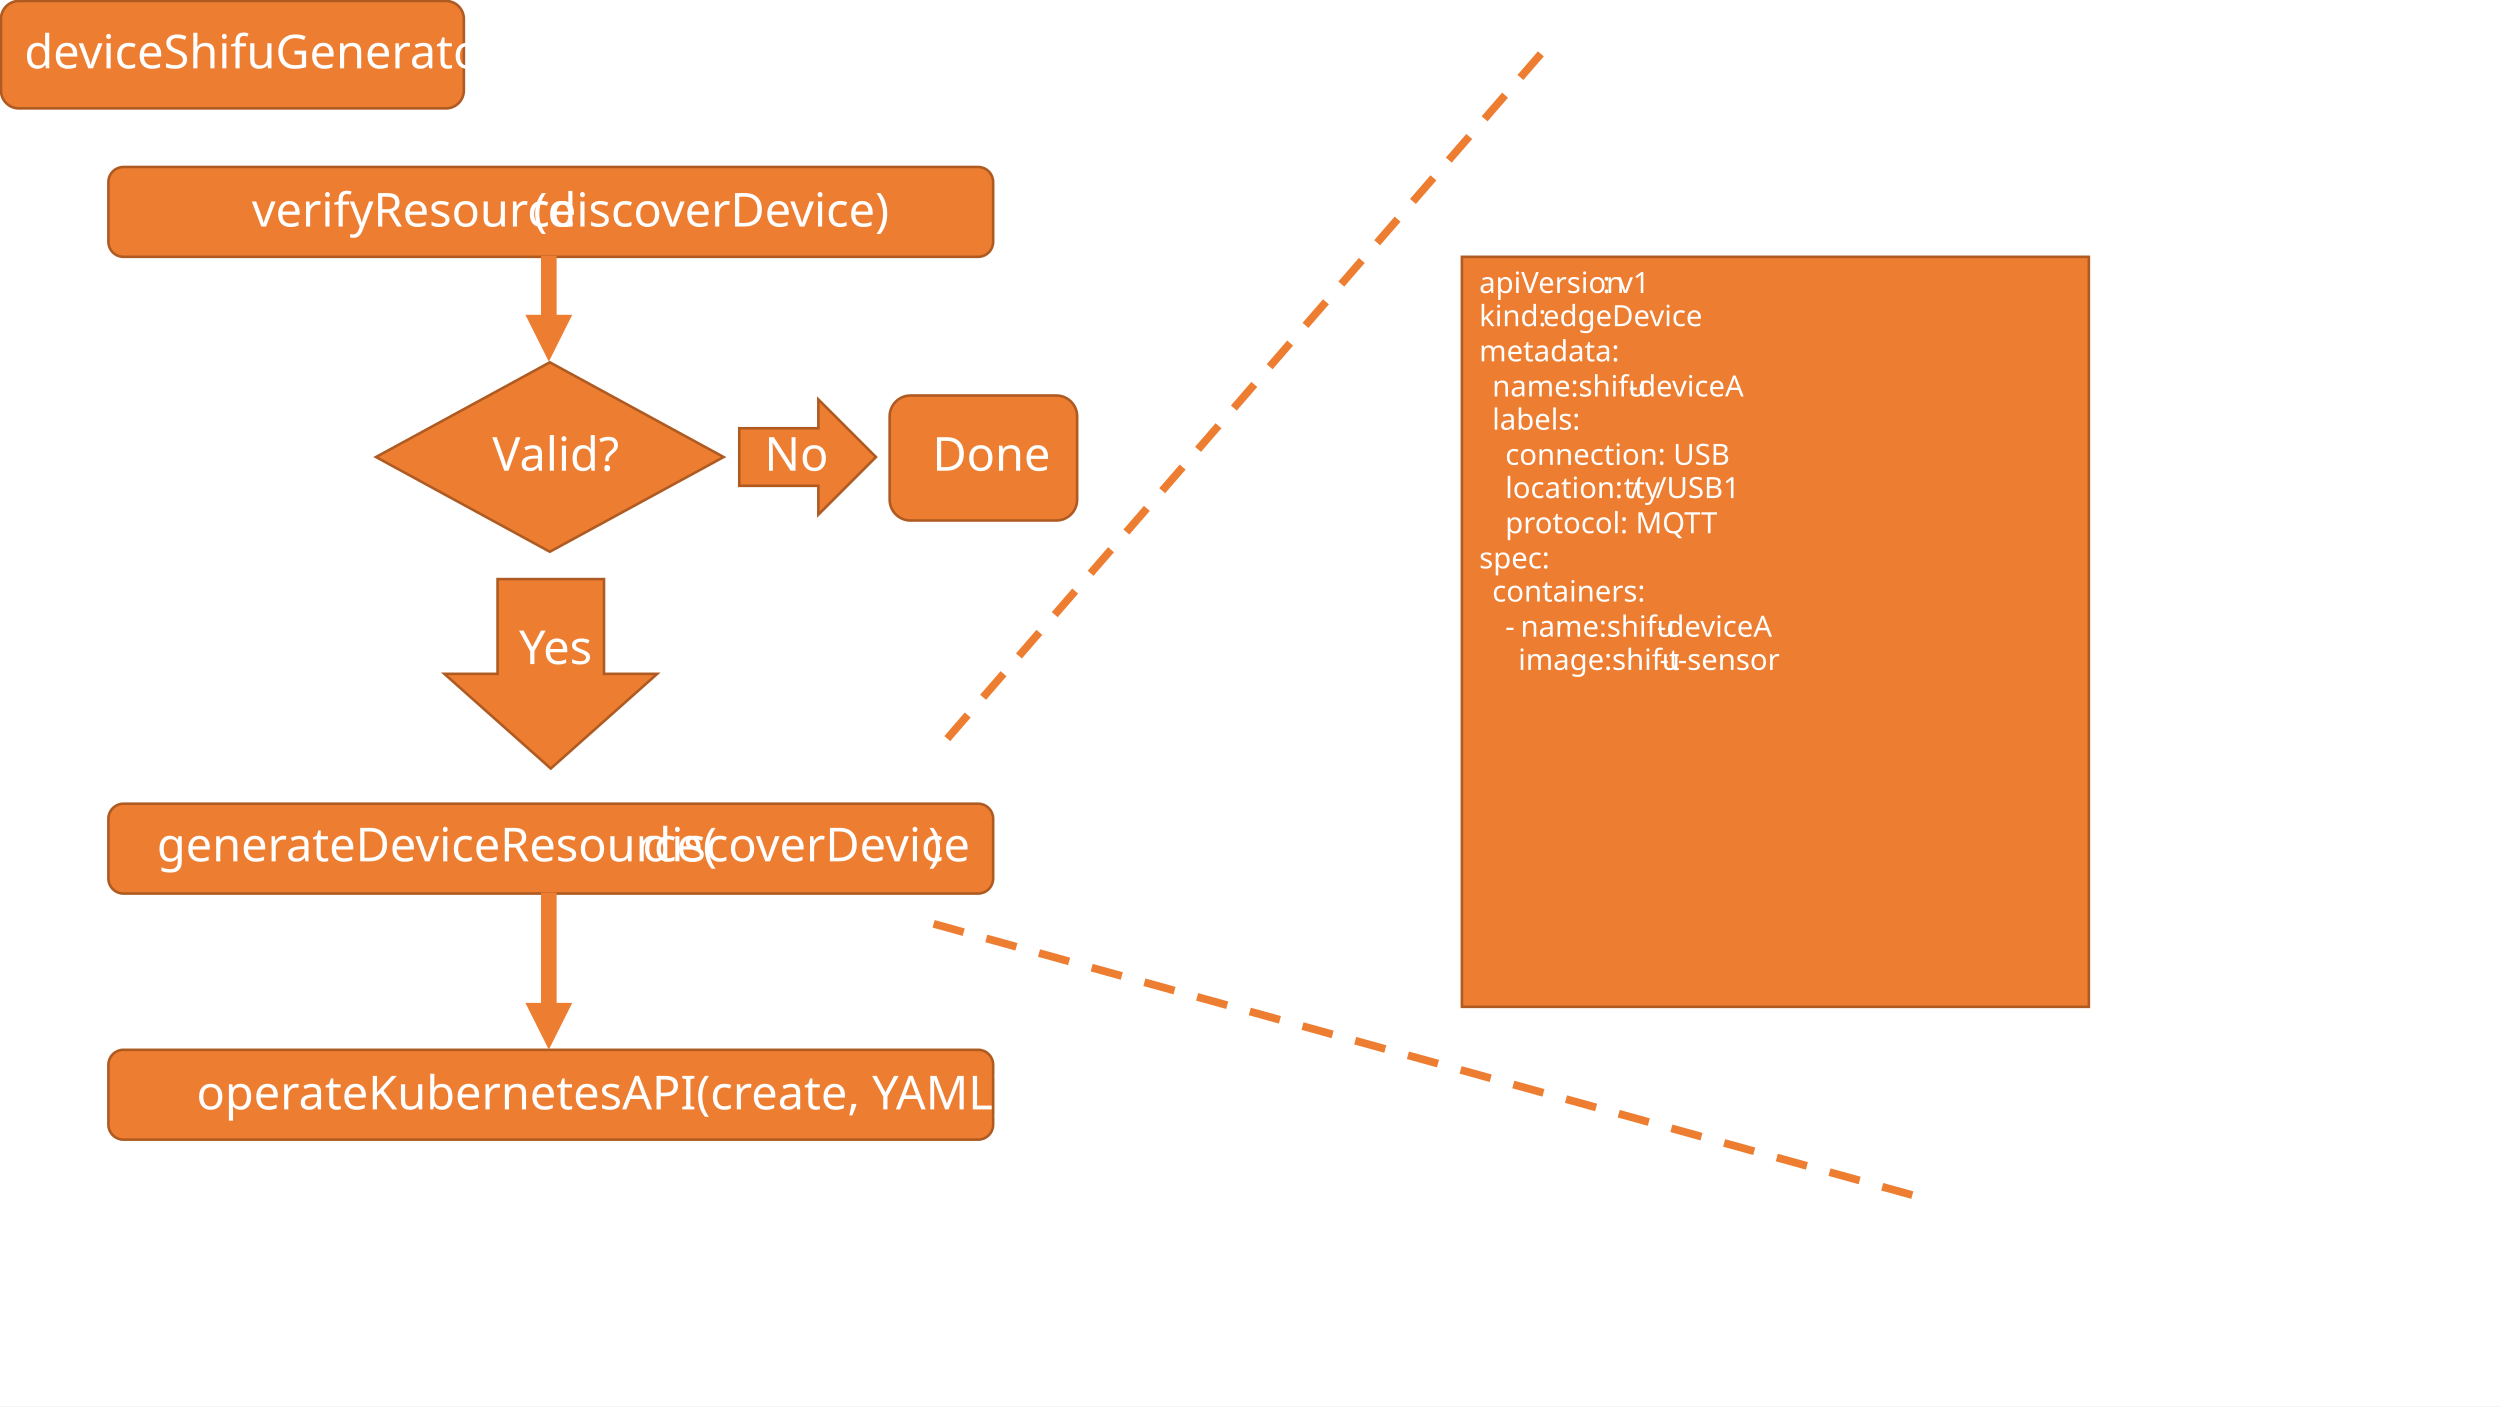
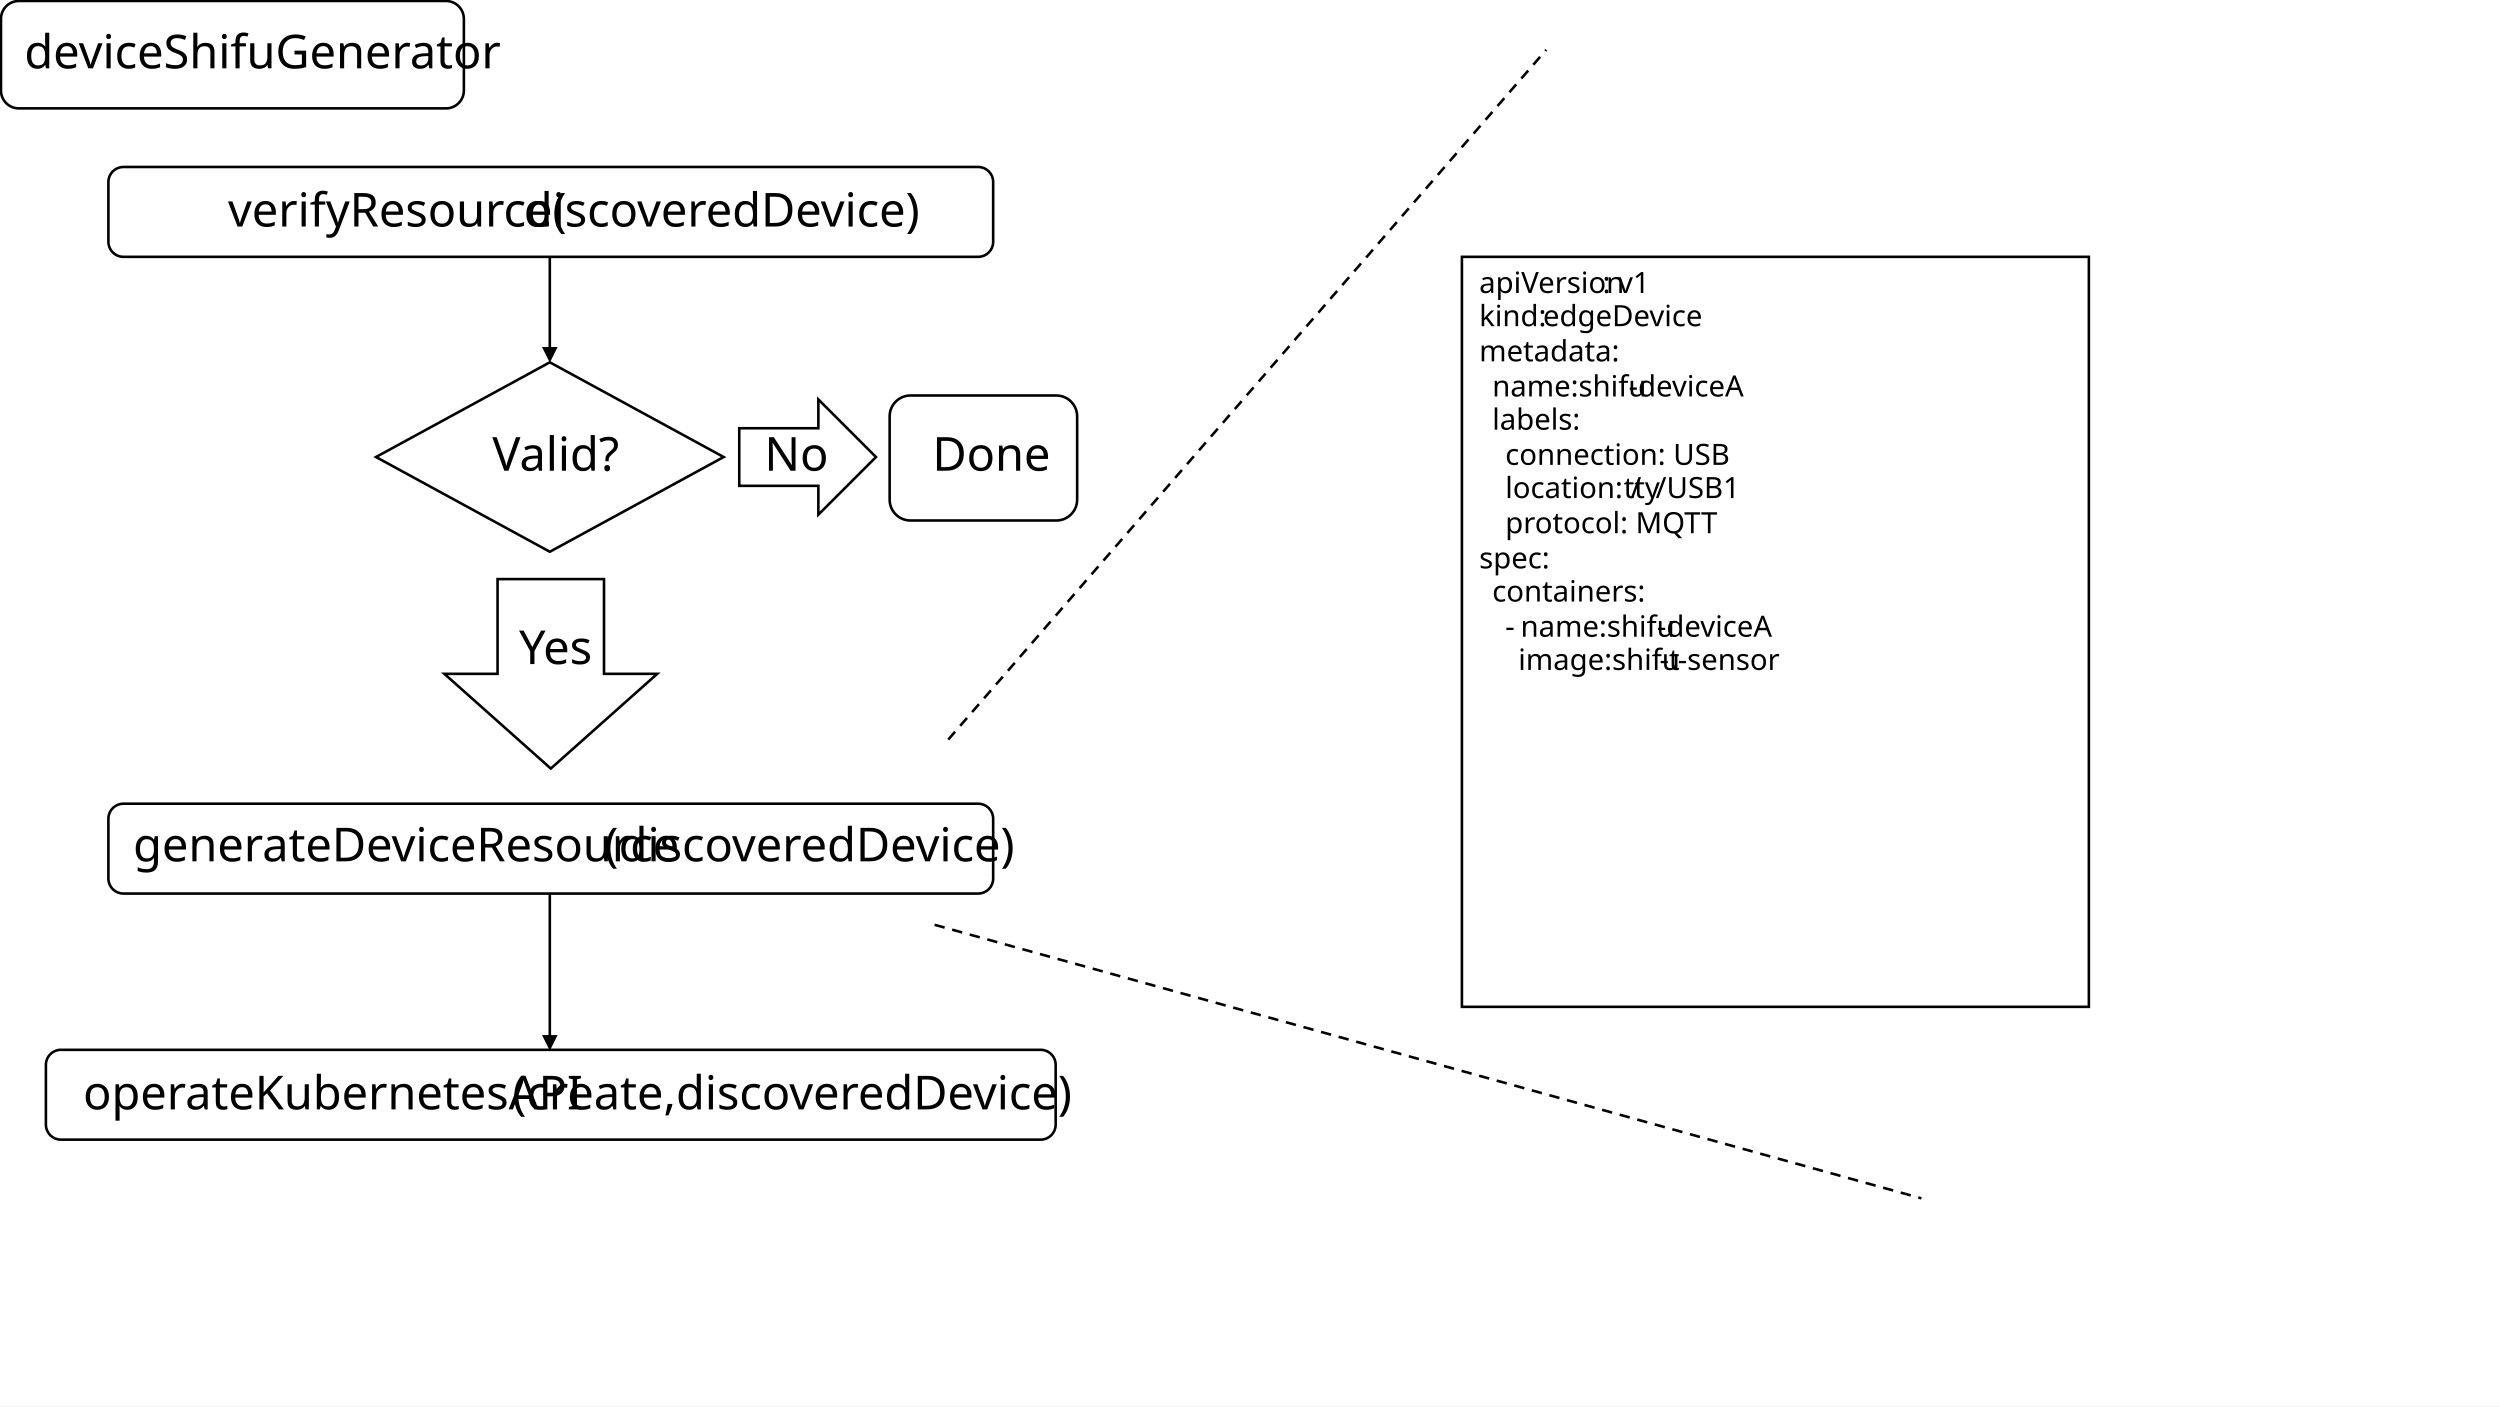
<svg xmlns="http://www.w3.org/2000/svg" width="1280" height="720" overflow="hidden">
  <defs>
    <clipPath id="clip0">
      <rect x="0" y="0" width="1280" height="720" />
    </clipPath>
  </defs>
  <g clip-path="url(#clip0)">
    <rect x="0" y="0" width="1280" height="720" fill="#FFFFFF" />
-     <path d="M0.5 9.667C0.5 4.604 4.604 0.5 9.667 0.5L228.333 0.5C233.396 0.5 237.5 4.604 237.5 9.667L237.5 46.333C237.5 51.396 233.396 55.5 228.333 55.5L9.667 55.5C4.604 55.5 0.5 51.396 0.5 46.333Z" stroke="#AE5A21" stroke-width="1.333" stroke-miterlimit="8" fill="#ED7D31" fill-rule="evenodd" />
-     <text fill="#FFFFFF" font-family="Calibri,Calibri_MSFontService,sans-serif" font-weight="400" font-size="24" transform="translate(12.492 35)">deviceShifuGenerator</text>
-     <path d="M55.5 419.167C55.5 414.932 58.932 411.5 63.166 411.5L500.834 411.5C505.068 411.5 508.5 414.932 508.5 419.167L508.5 449.834C508.5 454.068 505.068 457.5 500.834 457.5L63.166 457.5C58.932 457.5 55.5 454.068 55.5 449.834Z" stroke="#AE5A21" stroke-width="1.333" stroke-miterlimit="8" fill="#ED7D31" fill-rule="evenodd" />
-     <text fill="#FFFFFF" font-family="Calibri,Calibri_MSFontService,sans-serif" font-weight="400" font-size="24" transform="translate(80.341 441)">generateDeviceResource(<tspan font-size="24" x="248.6" y="0">discoverDevice</tspan>
-       <tspan font-size="24" x="394.773" y="0">)</tspan>
-     </text>
-     <path d="M55.5 93.167C55.5 88.933 58.932 85.5 63.166 85.5L500.834 85.5C505.068 85.5 508.5 88.933 508.5 93.167L508.5 123.834C508.5 128.068 505.068 131.5 500.834 131.5L63.166 131.5C58.932 131.5 55.5 128.068 55.5 123.834Z" stroke="#AE5A21" stroke-width="1.333" stroke-miterlimit="8" fill="#ED7D31" fill-rule="evenodd" />
-     <text fill="#FFFFFF" font-family="Calibri,Calibri_MSFontService,sans-serif" font-weight="400" font-size="24" transform="translate(128.918 116)">verifyResource<tspan font-size="24" x="144.113" y="0">(</tspan>
-       <tspan font-size="24" x="151.447" y="0">discoverDevice</tspan>)</text>
-     <path d="M192.5 234 281.5 185.5 370.5 234 281.5 282.5Z" stroke="#AE5A21" stroke-width="1.333" stroke-miterlimit="8" fill="#ED7D31" fill-rule="evenodd" />
-     <text fill="#FFFFFF" font-family="Calibri,Calibri_MSFontService,sans-serif" font-weight="400" font-size="24" transform="translate(252.061 241)">Valid?</text>
-     <path d="M455.5 213.167C455.5 207.276 460.276 202.5 466.167 202.5L540.833 202.5C546.724 202.5 551.5 207.276 551.5 213.167L551.5 255.833C551.5 261.724 546.724 266.5 540.833 266.5L466.167 266.5C460.276 266.5 455.5 261.724 455.5 255.833Z" stroke="#AE5A21" stroke-width="1.333" stroke-miterlimit="8" fill="#ED7D31" fill-rule="evenodd" />
-     <text fill="#FFFFFF" font-family="Calibri,Calibri_MSFontService,sans-serif" font-weight="400" font-size="24" transform="translate(477.403 241)">Done</text>
-     <path d="M378.5 219.25 419 219.25 419 204.5 448.5 234 419 263.5 419 248.75 378.5 248.75Z" stroke="#AE5A21" stroke-width="1.333" stroke-miterlimit="8" fill="#ED7D31" fill-rule="evenodd" />
-     <text fill="#FFFFFF" font-family="Calibri,Calibri_MSFontService,sans-serif" font-weight="400" font-size="24" transform="translate(391.403 241)">No</text>
-     <path d="M227.5 345 254.75 345 254.75 296.5 309.25 296.5 309.25 345 336.5 345 282 393.5Z" stroke="#AE5A21" stroke-width="1.333" stroke-miterlimit="8" fill="#ED7D31" fill-rule="evenodd" />
-     <text fill="#FFFFFF" font-family="Calibri,Calibri_MSFontService,sans-serif" font-weight="400" font-size="24" transform="translate(265.754 340)">Yes</text>
-     <path d="M285 131 285 165.175 277 165.175 277 131ZM293 161.175 281 185.175 269 161.175Z" fill="#ED7D31" />
-     <path d="M55.5 545.167C55.5 540.932 58.932 537.5 63.166 537.5L500.834 537.5C505.068 537.5 508.5 540.932 508.5 545.167L508.5 575.834C508.5 580.068 505.068 583.5 500.834 583.5L63.166 583.5C58.932 583.5 55.5 580.068 55.5 575.834Z" stroke="#AE5A21" stroke-width="1.333" stroke-miterlimit="8" fill="#ED7D31" fill-rule="evenodd" />
-     <text fill="#FFFFFF" font-family="Calibri,Calibri_MSFontService,sans-serif" font-weight="400" font-size="24" transform="translate(100.631 568)">operateKubernetesAPI(create, YAML)</text>
-     <path d="M285 457 285 517.458 277 517.458 277 457ZM293 513.458 281 537.458 269 513.458Z" fill="#ED7D31" />
-     <rect x="748.5" y="131.5" width="321" height="384" stroke="#AE5A21" stroke-width="1.333" stroke-miterlimit="8" fill="#ED7D31" />
-     <text fill="#FFFFFF" font-family="Calibri,Calibri_MSFontService,sans-serif" font-weight="400" font-size="15" transform="translate(757.343 150)">apiVersion<tspan font-size="15" x="63.167" y="0">: v1</tspan>
+     <path d="M0.5 9.667C0.5 4.604 4.604 0.5 9.667 0.5L228.333 0.5C233.396 0.5 237.5 4.604 237.5 9.667L237.5 46.333C237.5 51.396 233.396 55.5 228.333 55.5L9.667 55.5C4.604 55.5 0.5 51.396 0.5 46.333Z" stroke="#000000" stroke-width="1.333" stroke-miterlimit="8" fill="#FFFFFF" fill-rule="evenodd" />
+     <text font-family="Calibri,Calibri_MSFontService,sans-serif" font-weight="400" font-size="24" transform="translate(12.492 35)">deviceShifuGenerator</text>
+     <path d="M55.5 419.167C55.5 414.932 58.932 411.5 63.166 411.5L500.834 411.5C505.068 411.5 508.5 414.932 508.5 419.167L508.5 449.834C508.5 454.068 505.068 457.5 500.834 457.5L63.166 457.5C58.932 457.5 55.5 454.068 55.5 449.834Z" stroke="#000000" stroke-width="1.333" stroke-miterlimit="8" fill="#FFFFFF" fill-rule="evenodd" />
+     <text font-family="Calibri,Calibri_MSFontService,sans-serif" font-weight="400" font-size="24" transform="translate(68.1644 441)">generateDeviceResource<tspan font-size="24" x="241.267" y="0">(</tspan>
+       <tspan font-size="24" x="248.6" y="0">discoveredDevice</tspan>)</text>
+     <path d="M55.5 93.167C55.5 88.933 58.932 85.5 63.166 85.5L500.834 85.5C505.068 85.5 508.5 88.933 508.5 93.167L508.5 123.834C508.5 128.068 505.068 131.5 500.834 131.5L63.166 131.5C58.932 131.5 55.5 128.068 55.5 123.834Z" stroke="#000000" stroke-width="1.333" stroke-miterlimit="8" fill="#FFFFFF" fill-rule="evenodd" />
+     <text font-family="Calibri,Calibri_MSFontService,sans-serif" font-weight="400" font-size="24" transform="translate(116.741 116)">verifyResource(<tspan font-size="24" x="151.447" y="0">discoveredDevice</tspan>)</text>
+     <path d="M192.5 234 281.5 185.5 370.5 234 281.5 282.5Z" stroke="#000000" stroke-width="1.333" stroke-miterlimit="8" fill="#FFFFFF" fill-rule="evenodd" />
+     <text font-family="Calibri,Calibri_MSFontService,sans-serif" font-weight="400" font-size="24" transform="translate(252.061 241)">Valid?</text>
+     <path d="M455.5 213.167C455.5 207.276 460.276 202.5 466.167 202.5L540.833 202.5C546.724 202.5 551.5 207.276 551.5 213.167L551.5 255.833C551.5 261.724 546.724 266.5 540.833 266.5L466.167 266.5C460.276 266.5 455.5 261.724 455.5 255.833Z" stroke="#000000" stroke-width="1.333" stroke-miterlimit="8" fill="#FFFFFF" fill-rule="evenodd" />
+     <text font-family="Calibri,Calibri_MSFontService,sans-serif" font-weight="400" font-size="24" transform="translate(477.403 241)">Done</text>
+     <path d="M378.5 219.25 419 219.25 419 204.5 448.5 234 419 263.5 419 248.75 378.5 248.75Z" stroke="#000000" stroke-width="1.333" stroke-miterlimit="8" fill="#FFFFFF" fill-rule="evenodd" />
+     <text font-family="Calibri,Calibri_MSFontService,sans-serif" font-weight="400" font-size="24" transform="translate(391.403 241)">No</text>
+     <path d="M227.5 345 254.75 345 254.75 296.5 309.25 296.5 309.25 345 336.5 345 282 393.5Z" stroke="#000000" stroke-width="1.333" stroke-miterlimit="8" fill="#FFFFFF" fill-rule="evenodd" />
+     <text font-family="Calibri,Calibri_MSFontService,sans-serif" font-weight="400" font-size="24" transform="translate(265.754 340)">Yes</text>
+     <path d="M282.167 131.5 282.167 179.009 280.833 179.009 280.833 131.5ZM285.5 177.675 281.5 185.675 277.5 177.675Z" />
+     <path d="M23.5 545.167C23.5 540.933 26.933 537.5 31.167 537.5L532.833 537.5C537.068 537.5 540.5 540.933 540.5 545.167L540.5 575.833C540.5 580.068 537.068 583.5 532.833 583.5L31.167 583.5C26.933 583.5 23.5 580.068 23.5 575.833Z" stroke="#000000" stroke-width="1.333" stroke-miterlimit="8" fill="#FFFFFF" fill-rule="evenodd" />
+     <text font-family="Calibri,Calibri_MSFontService,sans-serif" font-weight="400" font-size="24" transform="translate(42.5611 568)">operateKubernetesAPI<tspan font-size="24" x="219.767" y="0">(create, </tspan>discoveredDevice)</text>
+     <path d="M282.167 457.5 282.167 531.291 280.833 531.291 280.833 457.5ZM285.5 529.958 281.5 537.958 277.5 529.958Z" />
+     <rect x="748.5" y="131.5" width="321" height="384" stroke="#000000" stroke-width="1.333" stroke-miterlimit="8" fill="#FFFFFF" />
+     <text font-family="Calibri,Calibri_MSFontService,sans-serif" font-weight="400" font-size="15" transform="translate(757.343 150)">apiVersion<tspan font-size="15" x="63.167" y="0">: v1</tspan>
      <tspan font-size="15" x="0" y="17">kind: </tspan>
      <tspan font-size="15" x="32.667" y="17">edgeDevice</tspan>
      <tspan font-size="15" x="0" y="35">metadata:</tspan>
      <tspan font-size="15" x="6.667" y="53">name: </tspan>shifu<tspan font-size="15" x="76.5" y="53">-</tspan>deviceA<tspan font-size="15" x="6.667" y="70">labels:</tspan>
      <tspan font-size="15" x="13.333" y="88">connection: USB</tspan>
      <tspan font-size="15" x="13.333" y="105">location: /</tspan>
      <tspan font-size="15" x="74" y="105">tty</tspan>
      <tspan font-size="15" x="90.333" y="105">/USB1</tspan>
      <tspan font-size="15" x="13.333" y="123">protocol: MQTT</tspan>
      <tspan font-size="15" x="0" y="141">spec:</tspan>
      <tspan font-size="15" x="6.667" y="158">containers:</tspan>
      <tspan font-size="15" x="13.333" y="176">-</tspan>
      <tspan font-size="15" x="21.167" y="176">name: </tspan>shifu<tspan font-size="15" x="91" y="176">-</tspan>deviceA<tspan font-size="15" x="20" y="193">image: </tspan>shifu<tspan font-size="15" x="92.333" y="193">-</tspan>t<tspan font-size="15" x="101.667" y="193">-</tspan>sensor</text>
-     <path d="M0 0 306.165 353.174" stroke="#ED7D31" stroke-width="4" stroke-miterlimit="8" stroke-dasharray="16 12" fill="none" fill-rule="evenodd" transform="matrix(1 0 0 -1 485 378.174)" />
-     <path d="M478 473 983.248 613.037" stroke="#ED7D31" stroke-width="4" stroke-miterlimit="8" stroke-dasharray="16 12" fill="none" fill-rule="evenodd" />
+     <path d="M0 0 306.165 353.174" stroke="#000000" stroke-width="1.333" stroke-miterlimit="8" stroke-dasharray="5.333 4" fill="#FFFFFF" fill-rule="evenodd" transform="matrix(1 0 0 -1 485.5 378.674)" />
+     <path d="M478.5 473.5 983.748 613.537" stroke="#000000" stroke-width="1.333" stroke-miterlimit="8" stroke-dasharray="5.333 4" fill="#FFFFFF" fill-rule="evenodd" />
  </g>
</svg>
